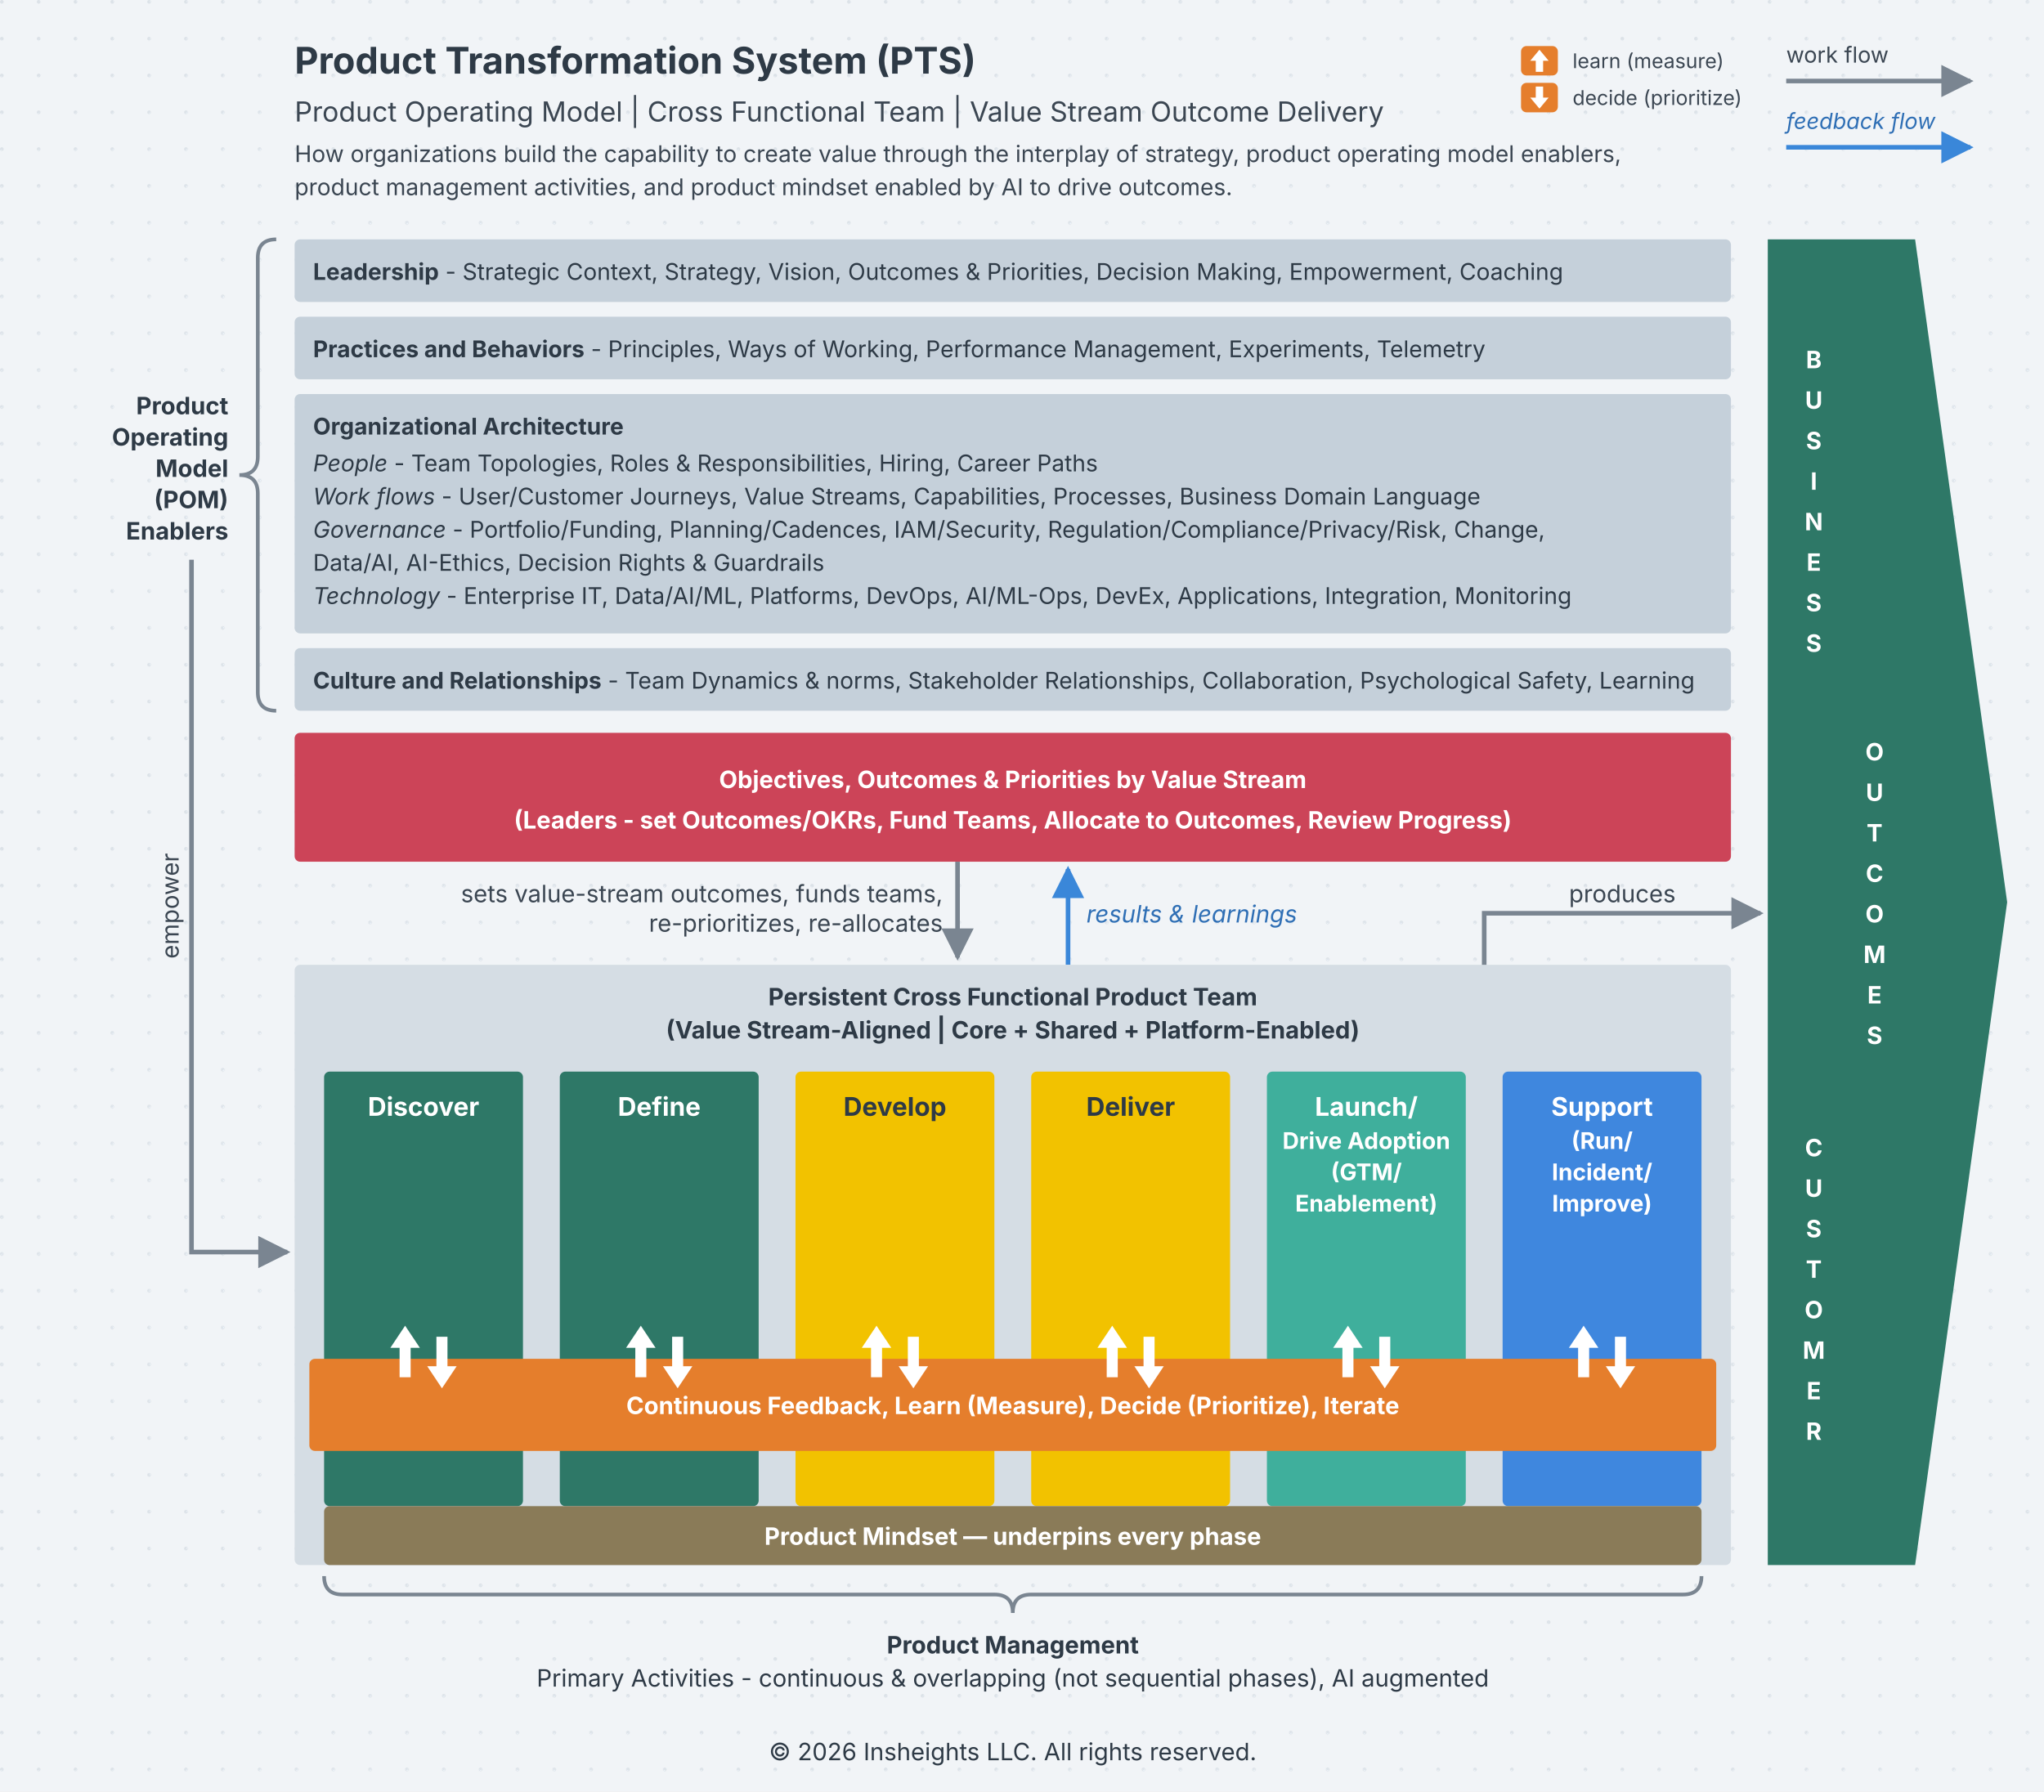
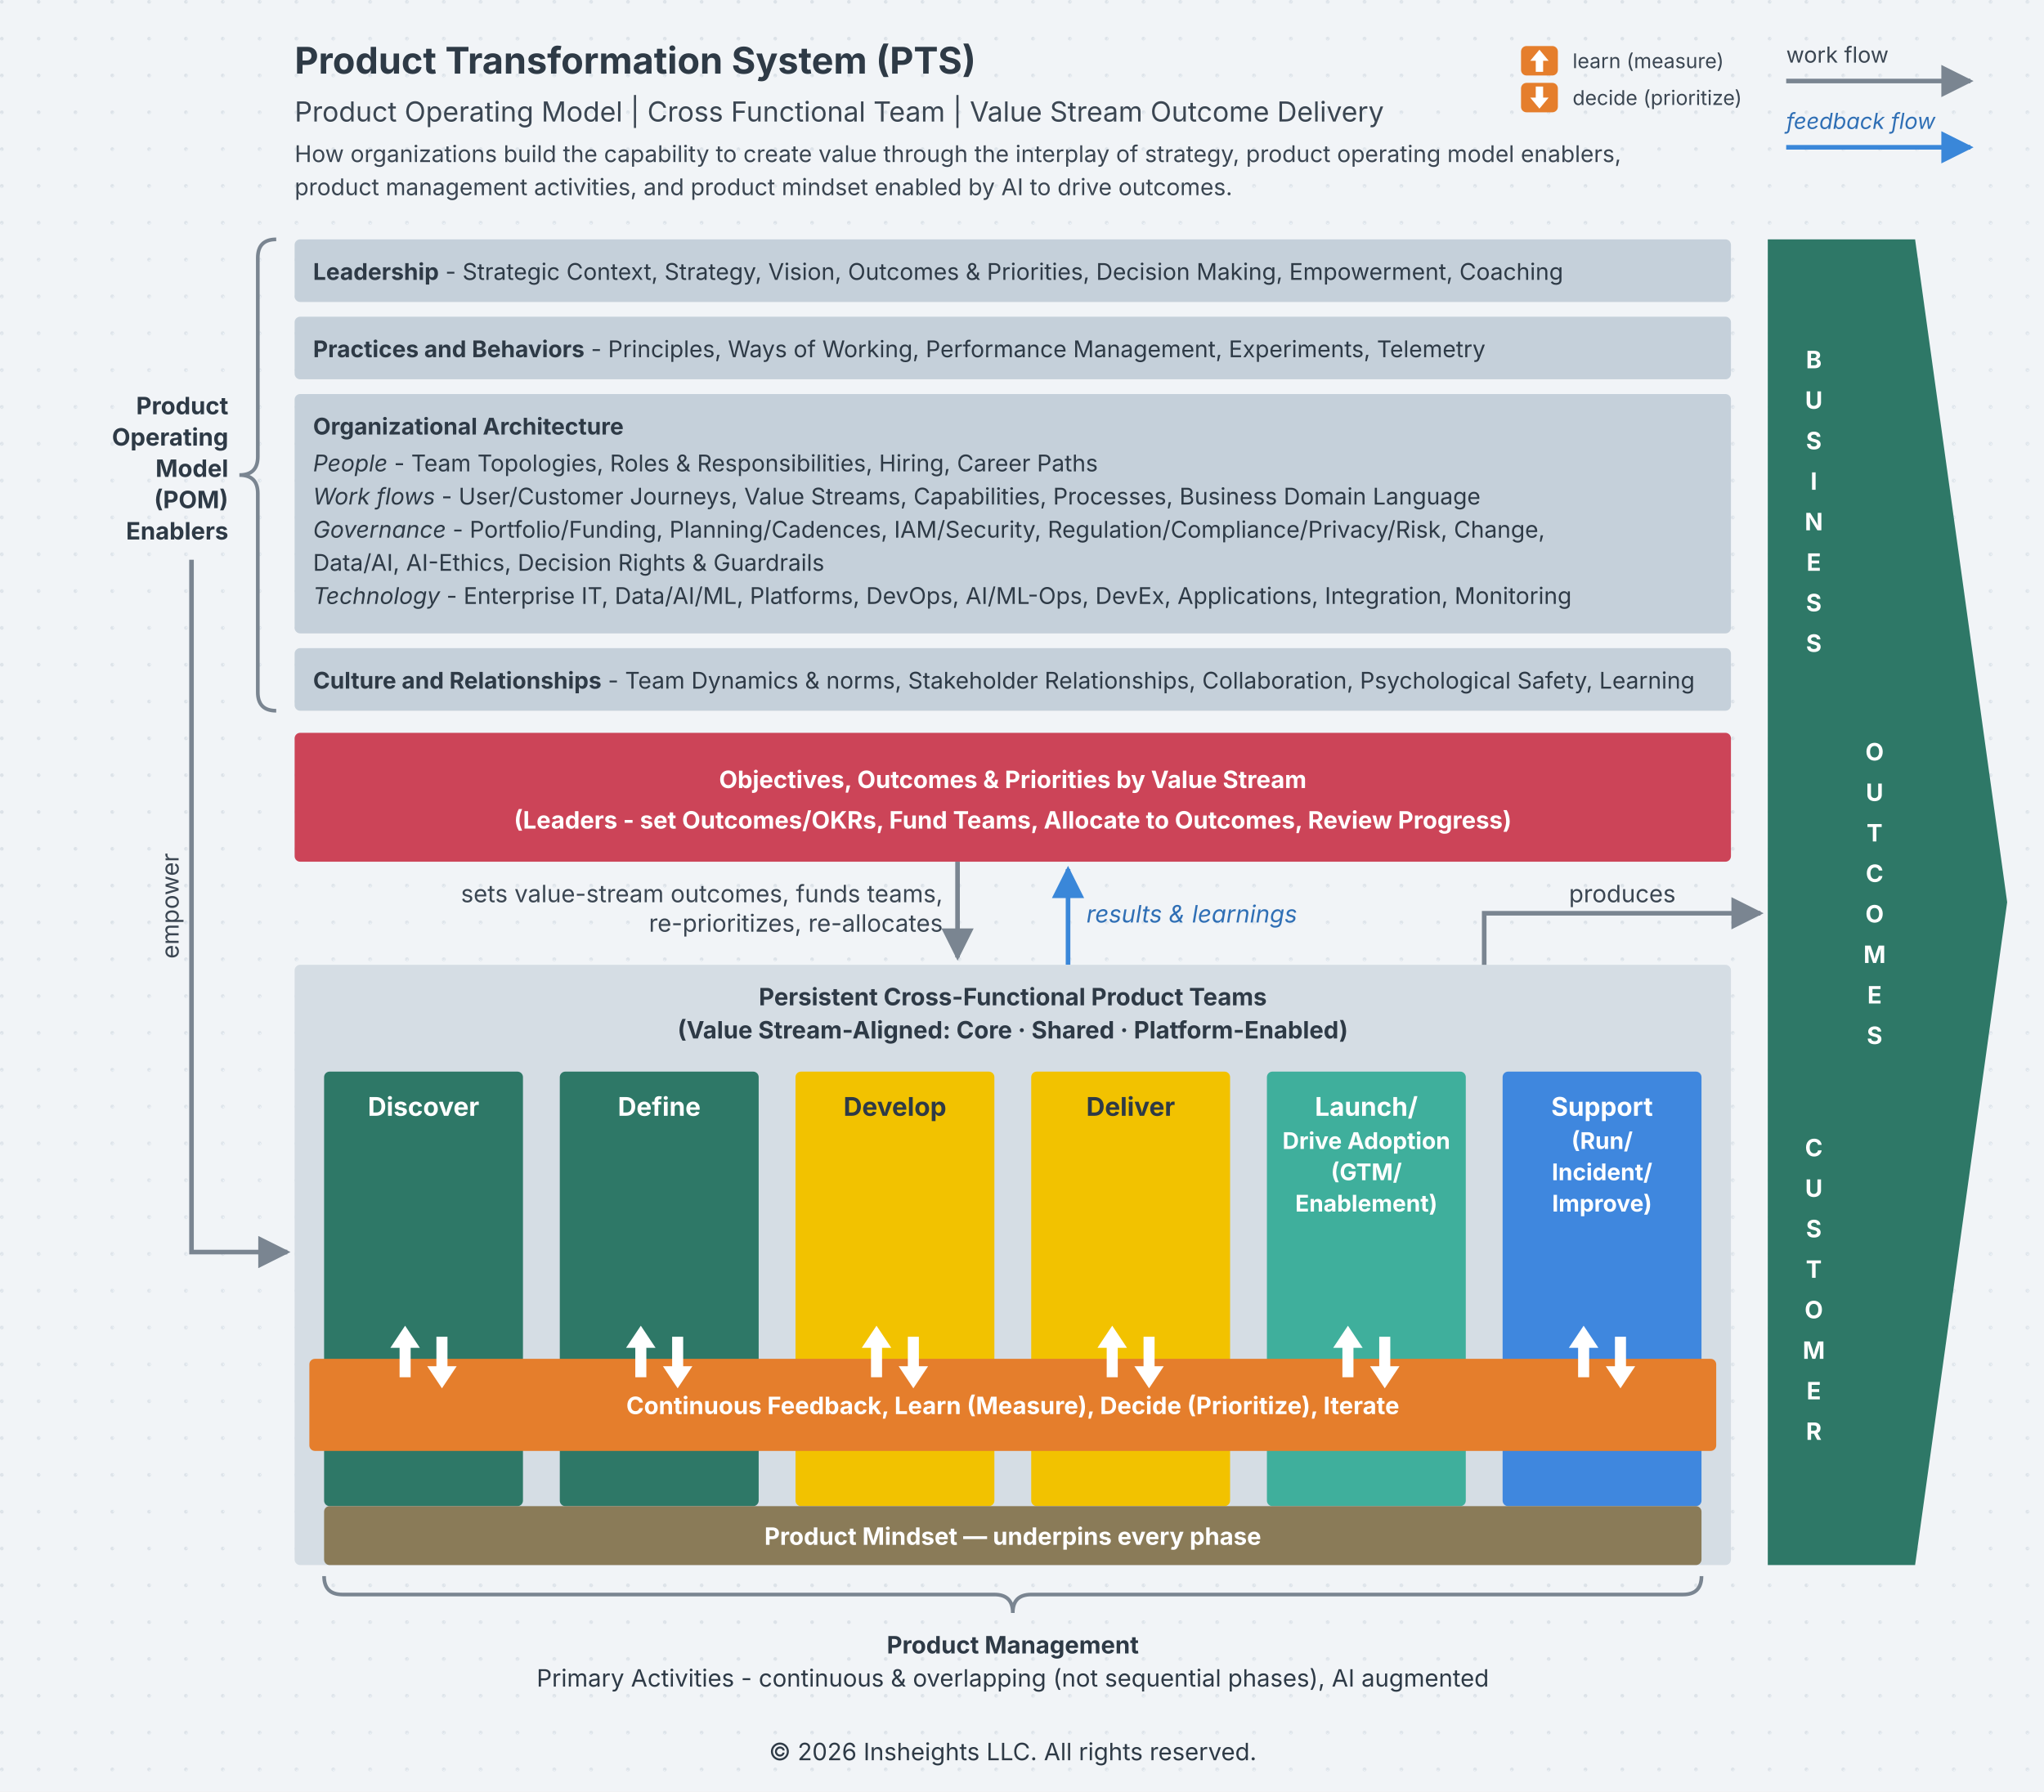
<svg xmlns="http://www.w3.org/2000/svg" width="1110" height="973" viewBox="0 0 1110 973" font-family="Inter, 'Segoe UI', Roboto, Helvetica, Arial, sans-serif">
  <defs>
    <pattern id="dots" width="20" height="20" patternUnits="userSpaceOnUse">
      <circle cx="1" cy="1" r="1" fill="#DCE2E8" />
    </pattern>
    <marker id="ag" viewBox="0 0 10 10" refX="9" refY="5" markerWidth="7" markerHeight="7" orient="auto-start-reverse">
      <path d="M0,0 L10,5 L0,10 z" fill="#7A8591" />
    </marker>
    <marker id="ab" viewBox="0 0 10 10" refX="9" refY="5" markerWidth="7" markerHeight="7" orient="auto-start-reverse">
      <path d="M0,0 L10,5 L0,10 z" fill="#3A87D9" />
    </marker>
    <marker id="aw" viewBox="0 0 10 10" refX="9" refY="5" markerWidth="4" markerHeight="4" orient="auto-start-reverse">
      <path d="M0,0 L10,5 L0,10 z" fill="#FFFFFF" />
    </marker>
    <style>
      .work  { fill: none; stroke: #7A8591; stroke-width: 2.5; marker-end: url(#ag); }
      .fb    { fill: none; stroke: #3A87D9; stroke-width: 2.5; marker-end: url(#ab); }
      .lblf  { font-size: 13px; fill: #2F6FB5; font-style: italic; }
      .wa    { fill: none; stroke: #FFFFFF; stroke-width: 4; marker-end: url(#aw); }
      .brace { fill: none; stroke: #7A8591; stroke-width: 2; }
      .lbl   { font-size: 13px; fill: #3B4652; }
      .h     { font-size: 13px; font-weight: 700; }
      .t     { font-size: 13px; }
      .s     { font-size: 12.5px; }
      .dark  { fill: #2E3A46; }
      .wht   { fill: #FFFFFF; }
      .ph    { font-size: 14px; font-weight: 700; text-anchor: middle; }
      .phs   { font-size: 12.5px; font-weight: 700; text-anchor: middle; }
      .chev  { font-size: 13px; font-weight: 700; fill: #FFFFFF; text-anchor: middle; }
    </style>
  </defs>
  <rect width="1110" height="973" fill="#F1F4F7" />
  <rect width="1110" height="973" fill="url(#dots)" />
  <text x="160" y="40" font-size="20" font-weight="700" fill="#2E3A46">Product Transformation System (PTS)</text>
  <text x="160" y="66" font-size="15" fill="#3B4652">Product Operating Model | Cross Functional Team | Value Stream Outcome Delivery</text>
  <text x="160" y="88" font-size="12.5" fill="#3B4652">How organizations build the capability to create value through the interplay of strategy, product operating model enablers,</text>
  <text x="160" y="106" font-size="12.5" fill="#3B4652">product management activities, and product mindset enabled by AI to drive outcomes.</text>
  <path class="brace" d="M150,130 Q140,130 140,140 V248 Q140,258 130,258 Q140,258 140,268 V376 Q140,386 150,386" />
  <text class="h dark" x="124" y="225" text-anchor="end">Product</text>
  <text class="h dark" x="124" y="242" text-anchor="end">Operating</text>
  <text class="h dark" x="124" y="259" text-anchor="end">Model</text>
  <text class="h dark" x="124" y="276" text-anchor="end">(POM)</text>
  <text class="h dark" x="124" y="293" text-anchor="end">Enablers</text>
  <path class="work" d="M104,304 V680 H156" />
  <text class="lbl" transform="translate(97,492) rotate(-90)" text-anchor="middle">empower</text>
  <rect x="160" y="130" width="780" height="34" rx="3" fill="#C5D0DA" />
  <text class="s dark" x="170" y="152">
    <tspan font-weight="700">Leadership</tspan> - Strategic Context, Strategy, Vision, Outcomes &amp; Priorities, Decision Making, Empowerment, Coaching</text>
  <rect x="160" y="172" width="780" height="34" rx="3" fill="#C5D0DA" />
  <text class="s dark" x="170" y="194">
    <tspan font-weight="700">Practices and Behaviors</tspan> - Principles, Ways of Working, Performance Management, Experiments, Telemetry</text>
  <rect x="160" y="214" width="780" height="130" rx="3" fill="#C5D0DA" />
  <text class="s dark" x="170" y="236" font-weight="700">Organizational Architecture</text>
  <text class="s dark" x="170" y="256">
    <tspan font-style="italic">People</tspan> - Team Topologies, Roles &amp; Responsibilities, Hiring, Career Paths</text>
  <text class="s dark" x="170" y="274">
    <tspan font-style="italic">Work flows</tspan> - User/Customer Journeys, Value Streams, Capabilities, Processes, Business Domain Language</text>
  <text class="s dark" x="170" y="292">
    <tspan font-style="italic">Governance</tspan> - Portfolio/Funding, Planning/Cadences, IAM/Security, Regulation/Compliance/Privacy/Risk, Change,</text>
  <text class="s dark" x="170" y="310">Data/AI, AI-Ethics, Decision Rights &amp; Guardrails</text>
  <text class="s dark" x="170" y="328">
    <tspan font-style="italic">Technology</tspan> - Enterprise IT, Data/AI/ML, Platforms, DevOps, AI/ML-Ops, DevEx, Applications, Integration, Monitoring</text>
  <rect x="160" y="352" width="780" height="34" rx="3" fill="#C5D0DA" />
  <text class="s dark" x="170" y="374">
    <tspan font-weight="700">Culture and Relationships</tspan> - Team Dynamics &amp; norms, Stakeholder Relationships, Collaboration, Psychological Safety, Learning</text>
  <g transform="translate(0,-18)">
    <rect x="160" y="416" width="780" height="70" rx="3" fill="#CC4458" />
    <text class="h wht" x="550" y="446" text-anchor="middle">Objectives, Outcomes &amp; Priorities by Value Stream</text>
    <text class="h wht" x="550" y="468" text-anchor="middle">(Leaders - set Outcomes/OKRs, Fund Teams, Allocate to Outcomes, Review Progress)</text>
    <path class="work" d="M520,486 V538" />
    <text class="lbl" x="512" y="508" text-anchor="end">sets value-stream outcomes, funds teams,</text>
    <text class="lbl" x="512" y="524" text-anchor="end">re-prioritizes, re-allocates</text>
    <path class="fb" d="M580,542 V490" />
    <text class="lblf" x="590" y="519">results &amp; learnings</text>
    <rect x="160" y="542" width="780" height="326" rx="3" fill="#D5DDE4" />
-     <text class="h dark" x="550" y="564" text-anchor="middle">Persistent Cross Functional Product Team</text>
-     <text class="h dark" x="550" y="582" text-anchor="middle">(Value Stream-Aligned | Core + Shared + Platform-Enabled)</text>
+     <text class="h dark" x="550" y="564" text-anchor="middle">Persistent Cross-Functional Product Teams</text>
+     <text class="h dark" x="550" y="582" text-anchor="middle">(Value Stream-Aligned: Core · Shared · Platform-Enabled)</text>
    <rect x="176" y="600" width="108" height="236" rx="3" fill="#2E7867" />
    <text class="ph wht" x="230" y="624">Discover</text>
    <rect x="304" y="600" width="108" height="236" rx="3" fill="#2E7867" />
    <text class="ph wht" x="358" y="624">Define</text>
    <rect x="432" y="600" width="108" height="236" rx="3" fill="#F2C200" />
    <text class="ph dark" x="486" y="624">Develop</text>
    <rect x="560" y="600" width="108" height="236" rx="3" fill="#F2C200" />
    <text class="ph dark" x="614" y="624">Deliver</text>
    <rect x="688" y="600" width="108" height="236" rx="3" fill="#3FAF9C" />
    <text class="ph wht" x="742" y="624">Launch/</text>
    <text class="phs wht" x="742" y="642">Drive Adoption</text>
    <text class="phs wht" x="742" y="659">(GTM/</text>
    <text class="phs wht" x="742" y="676">Enablement)</text>
    <rect x="816" y="600" width="108" height="236" rx="3" fill="#3F87DE" />
    <text class="ph wht" x="870" y="624">Support</text>
    <text class="phs wht" x="870" y="642">(Run/</text>
    <text class="phs wht" x="870" y="659">Incident/</text>
    <text class="phs wht" x="870" y="676">Improve)</text>
    <rect x="168" y="756" width="764" height="50" rx="3" fill="#E57E2C" />
    <text class="h wht" x="550" y="786" text-anchor="middle" font-size="14">Continuous Feedback, Learn (Measure), Decide (Prioritize), Iterate</text>
    <g fill="#FFFFFF">
      <polygon points="220,738 228,750 223,750 223,766 217,766 217,750 212,750" />
      <polygon points="237,744 243,744 243,760 248,760 240,772 232,760 237,760" />
      <polygon points="348,738 356,750 351,750 351,766 345,766 345,750 340,750" />
      <polygon points="365,744 371,744 371,760 376,760 368,772 360,760 365,760" />
      <polygon points="476,738 484,750 479,750 479,766 473,766 473,750 468,750" />
      <polygon points="493,744 499,744 499,760 504,760 496,772 488,760 493,760" />
      <polygon points="604,738 612,750 607,750 607,766 601,766 601,750 596,750" />
      <polygon points="621,744 627,744 627,760 632,760 624,772 616,760 621,760" />
      <polygon points="732,738 740,750 735,750 735,766 729,766 729,750 724,750" />
      <polygon points="749,744 755,744 755,760 760,760 752,772 744,760 749,760" />
      <polygon points="860,738 868,750 863,750 863,766 857,766 857,750 852,750" />
      <polygon points="877,744 883,744 883,760 888,760 880,772 872,760 877,760" />
    </g>
    <rect x="176" y="836" width="748" height="32" rx="3" fill="#8A7B58" />
    <text class="h wht" x="550" y="857" text-anchor="middle">Product Mindset — underpins every phase</text>
    <path class="work" d="M806,542 V514 H956" />
    <text class="lbl" x="881" y="508" text-anchor="middle">produces</text>
    <path class="brace" d="M176,874 Q176,884 186,884 H540 Q550,884 550,894 Q550,884 560,884 H914 Q924,884 924,874" />
    <text class="h dark" x="550" y="916" text-anchor="middle">Product Management</text>
    <text class="t dark" x="550" y="934" text-anchor="middle">Primary Activities - continuous &amp; overlapping (not sequential phases), AI augmented</text>
  </g>
  <polygon points="960,130 1040,130 1090,490 1040,850 960,850" fill="#2E7867" />
  <g class="chev">
    <text x="985" y="200">B</text>
    <text x="985" y="222">U</text>
    <text x="985" y="244">S</text>
    <text x="985" y="266">I</text>
    <text x="985" y="288">N</text>
    <text x="985" y="310">E</text>
    <text x="985" y="332">S</text>
    <text x="985" y="354">S</text>
    <g transform="translate(0,-16)">
      <text x="1018" y="429">O</text>
      <text x="1018" y="451">U</text>
      <text x="1018" y="473">T</text>
      <text x="1018" y="495">C</text>
      <text x="1018" y="517">O</text>
      <text x="1018" y="539">M</text>
      <text x="1018" y="561">E</text>
      <text x="1018" y="583">S</text>
    </g>
    <g transform="translate(0,-32)">
      <text x="985" y="660">C</text>
      <text x="985" y="682">U</text>
      <text x="985" y="704">S</text>
      <text x="985" y="726">T</text>
      <text x="985" y="748">O</text>
      <text x="985" y="770">M</text>
      <text x="985" y="792">E</text>
      <text x="985" y="814">R</text>
    </g>
  </g>
  <g transform="translate(0,-18)">
    <text x="970" y="52" font-size="12" fill="#3B4652">work flow</text>
    <path class="work" d="M970,62 H1070" />
    <text x="970" y="88" font-size="12" fill="#2F6FB5" font-style="italic">feedback flow</text>
    <path class="fb" d="M970,98 H1070" />
    <text x="550" y="974" font-size="13" fill="#2E3A46" text-anchor="middle">© 2026 Insheights LLC. All rights reserved.</text>
  </g>
  <rect x="826" y="25" width="20" height="16" rx="3" fill="#E57E2C" />
  <polygon points="836,27 841,33 838,33 838,39 834,39 834,33 831,33" fill="#FFFFFF" />
  <text x="854" y="37" font-size="11" fill="#3B4652">learn (measure)</text>
  <rect x="826" y="45" width="20" height="16" rx="3" fill="#E57E2C" />
  <polygon points="834,47 838,47 838,53 841,53 836,59 831,53 834,53" fill="#FFFFFF" />
  <text x="854" y="57" font-size="11" fill="#3B4652">decide (prioritize)</text>
</svg>
